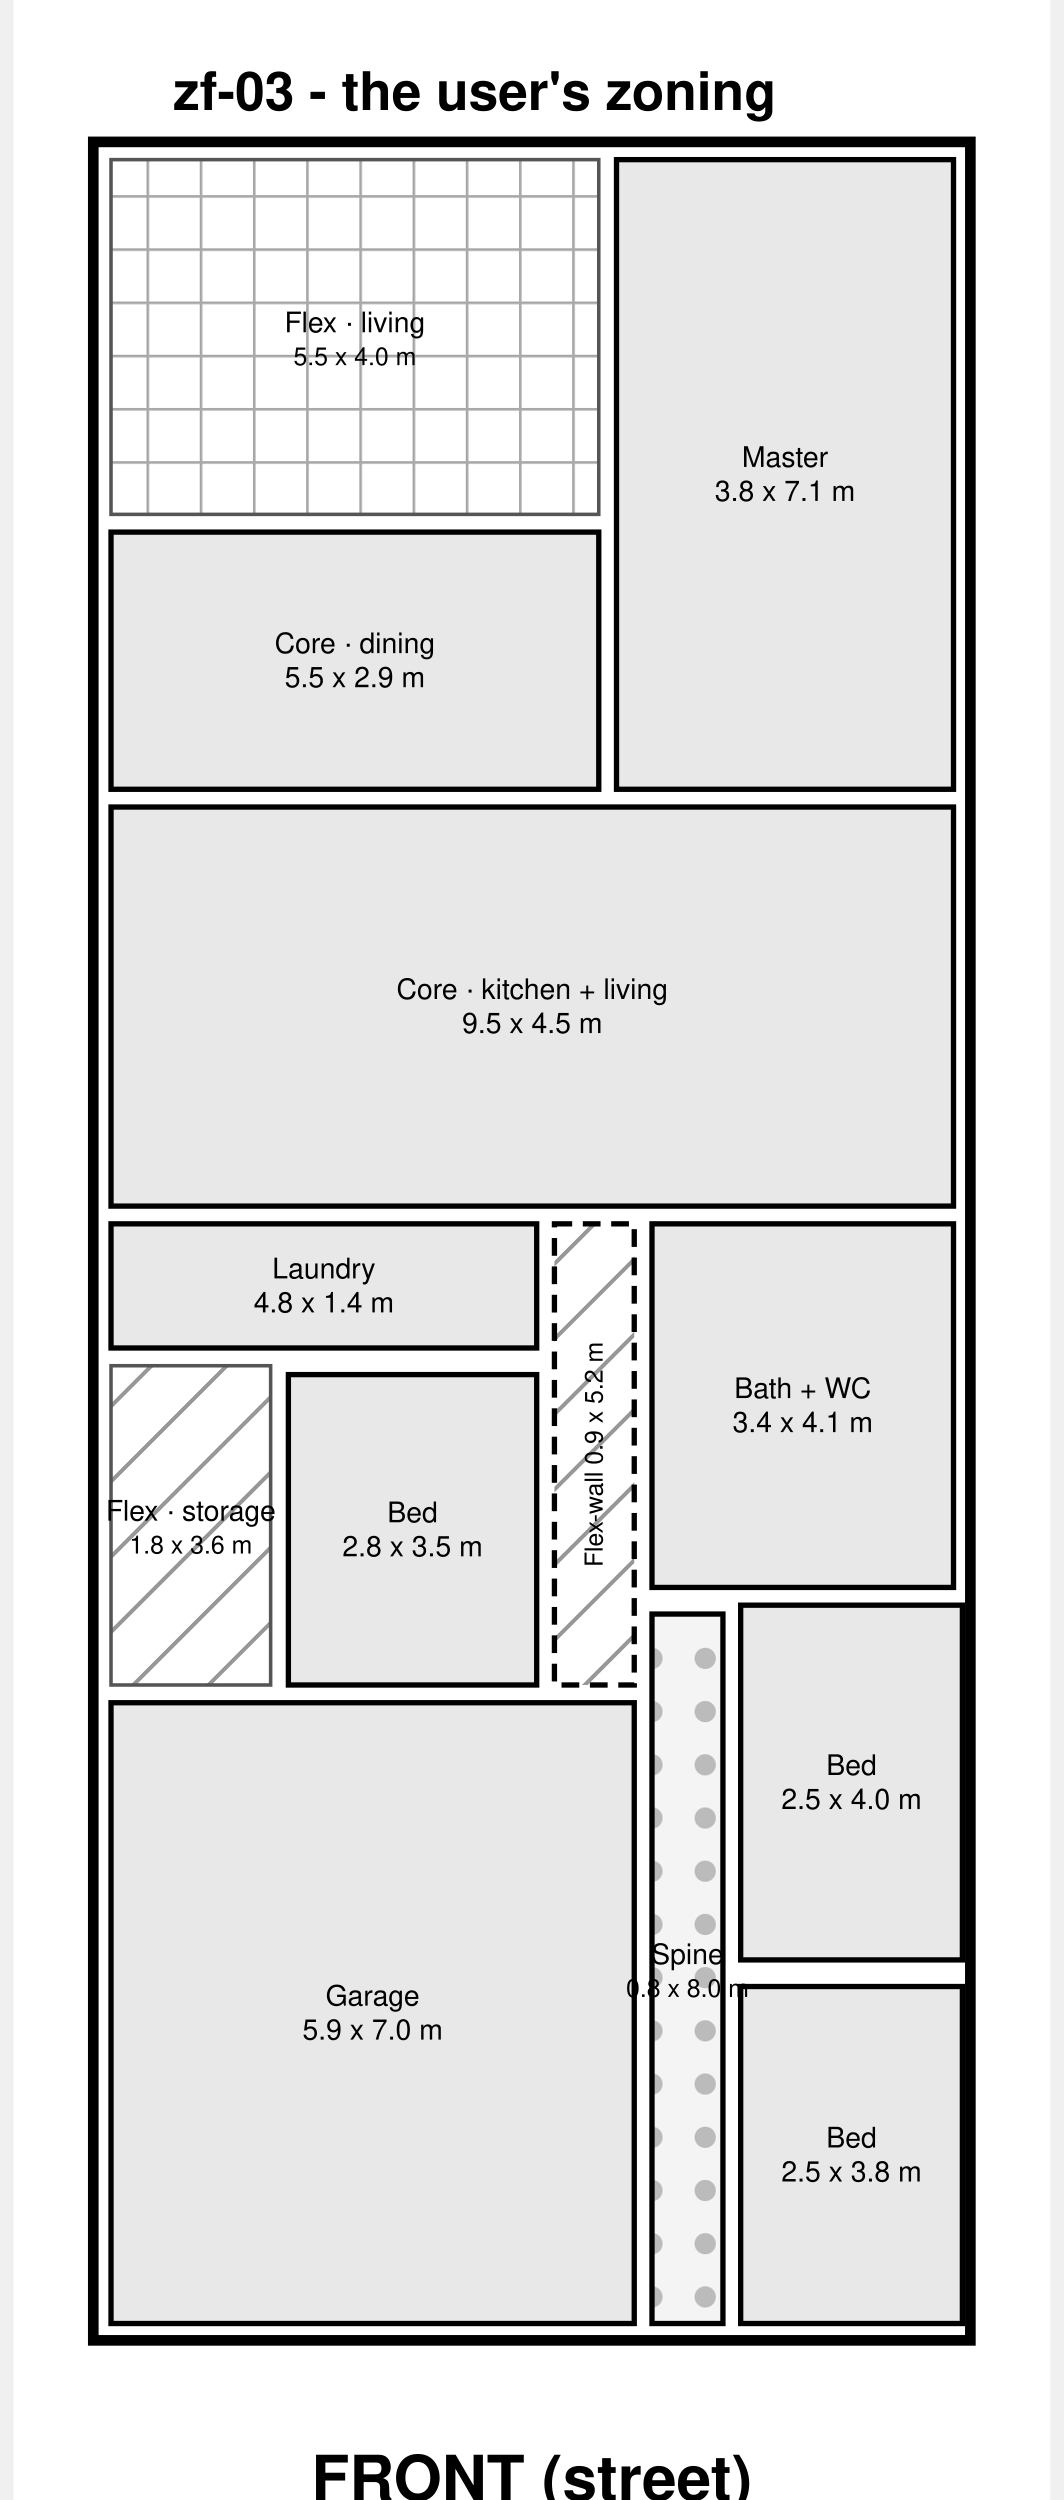
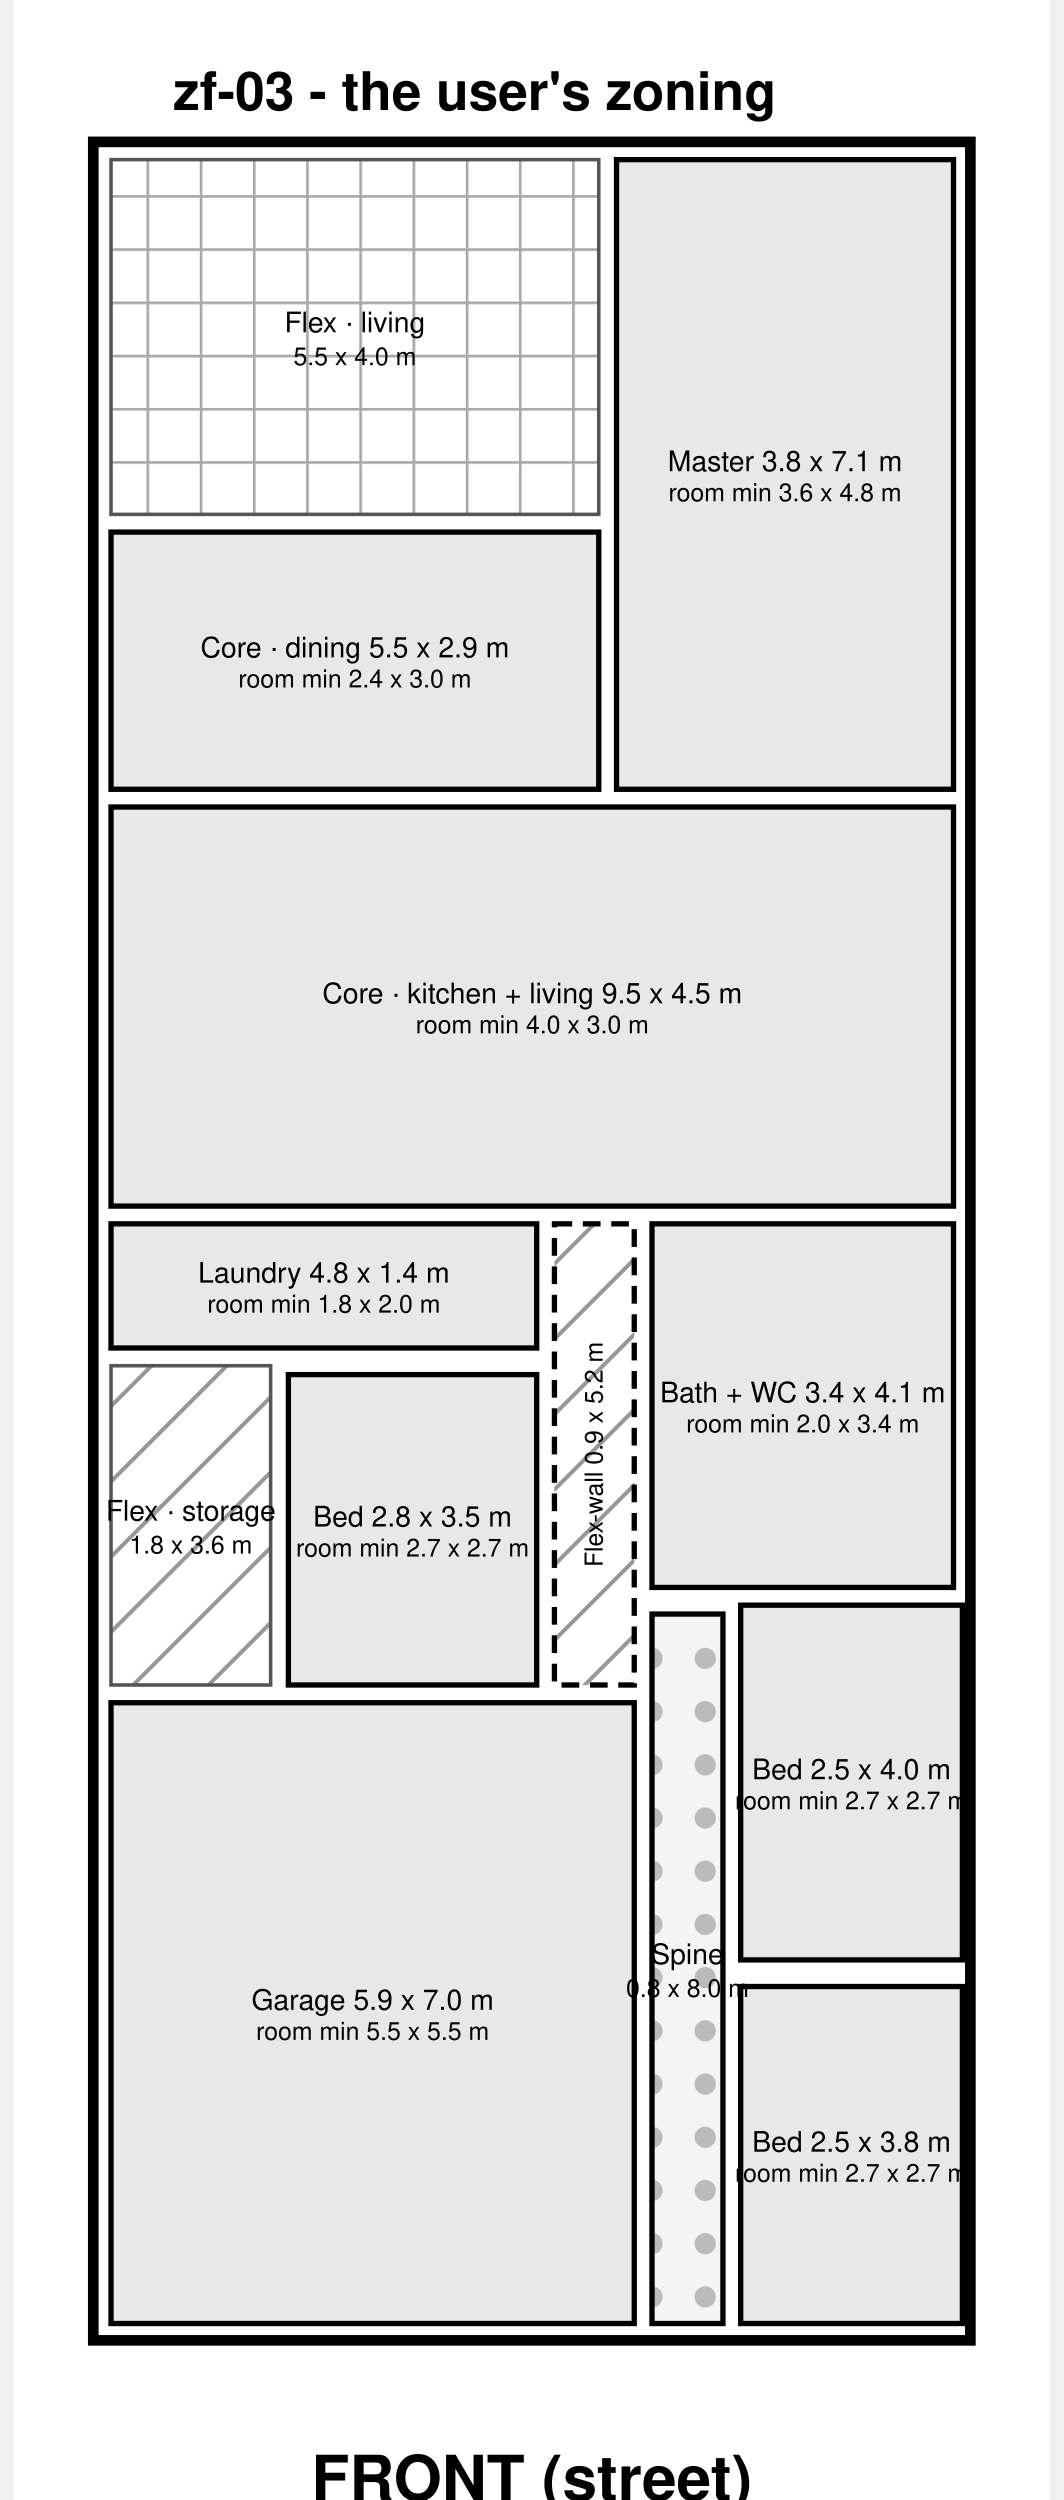
<svg xmlns="http://www.w3.org/2000/svg" width="585" height="1375" viewBox="-900 -1600 11690 28190" font-family="Helvetica, Arial, sans-serif" fill="#000">
  <defs>
    <pattern id="hatch" width="600" height="600" patternUnits="userSpaceOnUse" patternTransform="rotate(45)">
      <rect width="600" height="600" fill="#ffffff" />
      <line x1="0" y1="0" x2="0" y2="600" stroke="#999" stroke-width="90" />
    </pattern>
    <pattern id="hatch2" width="500" height="500" patternUnits="userSpaceOnUse" patternTransform="rotate(-45)">
      <rect width="500" height="500" fill="#ffffff" />
      <line x1="0" y1="0" x2="0" y2="500" stroke="#666" stroke-width="70" />
    </pattern>
    <pattern id="hatch3" width="600" height="600" patternUnits="userSpaceOnUse">
      <rect width="600" height="600" fill="#ffffff" />
      <line x1="0" y1="0" x2="0" y2="600" stroke="#aaa" stroke-width="60" />
      <line x1="0" y1="0" x2="600" y2="0" stroke="#aaa" stroke-width="60" />
    </pattern>
    <pattern id="dots" width="600" height="600" patternUnits="userSpaceOnUse">
      <rect width="600" height="600" fill="#f4f4f4" />
      <circle cx="300" cy="300" r="120" fill="#bbb" />
    </pattern>
  </defs>
  <rect x="-900" y="-1600" width="11690" height="28190" fill="#ffffff" />
  <text x="900" y="-360" font-size="600" font-weight="bold">zf-03 - the user's zoning</text>
  <g>
    <rect x="200" y="200" width="5500" height="4000" fill="url(#hatch3)" stroke="#555" stroke-width="40" />
    <text x="2950" y="2040" font-size="320" text-anchor="middle" dominant-baseline="middle">Flex · living</text>
    <text x="2950" y="2424" font-size="280" text-anchor="middle" dominant-baseline="middle">5.5 x 4.0 m</text>
  </g>
  <g>
    <rect x="200" y="13800" width="1800" height="3600" fill="url(#hatch)" stroke="#555" stroke-width="40" />
    <text x="1100" y="15440" font-size="320" text-anchor="middle" dominant-baseline="middle">Flex · storage</text>
    <text x="1100" y="15824" font-size="280" text-anchor="middle" dominant-baseline="middle">1.8 x 3.6 m</text>
  </g>
  <g>
    <rect x="5900" y="200" width="3800" height="7100" fill="#e8e8e8" stroke="#000" stroke-width="60" />
-     <text x="7800" y="3558" font-size="320" text-anchor="middle" dominant-baseline="middle">Master</text>
-     <text x="7800" y="3942" font-size="320" text-anchor="middle" dominant-baseline="middle">3.8 x 7.1 m</text>
+     <text x="7800" y="3606" font-size="320" text-anchor="middle" dominant-baseline="middle">Master 3.8 x 7.1 m</text>
+     <text x="7800" y="3958" font-size="280" text-anchor="middle" dominant-baseline="middle">room min 3.6 x 4.8 m</text>
  </g>
  <g>
    <rect x="200" y="4400" width="5500" height="2900" fill="#e8e8e8" stroke="#000" stroke-width="60" />
-     <text x="2950" y="5658" font-size="320" text-anchor="middle" dominant-baseline="middle">Core · dining</text>
-     <text x="2950" y="6042" font-size="320" text-anchor="middle" dominant-baseline="middle">5.5 x 2.9 m</text>
+     <text x="2950" y="5706" font-size="320" text-anchor="middle" dominant-baseline="middle">Core · dining 5.5 x 2.9 m</text>
+     <text x="2950" y="6058" font-size="280" text-anchor="middle" dominant-baseline="middle">room min 2.4 x 3.0 m</text>
  </g>
  <g>
    <rect x="200" y="7500" width="9500" height="4500" fill="#e8e8e8" stroke="#000" stroke-width="60" />
-     <text x="4950" y="9558" font-size="320" text-anchor="middle" dominant-baseline="middle">Core · kitchen + living</text>
-     <text x="4950" y="9942" font-size="320" text-anchor="middle" dominant-baseline="middle">9.5 x 4.5 m</text>
+     <text x="4950" y="9606" font-size="320" text-anchor="middle" dominant-baseline="middle">Core · kitchen + living 9.5 x 4.5 m</text>
+     <text x="4950" y="9958" font-size="280" text-anchor="middle" dominant-baseline="middle">room min 4.0 x 3.0 m</text>
  </g>
  <g>
    <rect x="200" y="12200" width="4800" height="1400" fill="#e8e8e8" stroke="#000" stroke-width="60" />
-     <text x="2600" y="12708" font-size="320" text-anchor="middle" dominant-baseline="middle">Laundry</text>
-     <text x="2600" y="13092" font-size="320" text-anchor="middle" dominant-baseline="middle">4.8 x 1.4 m</text>
+     <text x="2600" y="12756" font-size="320" text-anchor="middle" dominant-baseline="middle">Laundry 4.8 x 1.4 m</text>
+     <text x="2600" y="13108" font-size="280" text-anchor="middle" dominant-baseline="middle">room min 1.8 x 2.0 m</text>
  </g>
  <g>
    <rect x="5200" y="12200" width="900" height="5200" fill="url(#hatch)" stroke="#000" stroke-width="60" stroke-dasharray="200 120" />
    <text transform="translate(5650 14800) rotate(-90)" font-size="280" text-anchor="middle" dominant-baseline="middle">Flex-wall 0.9 x 5.2 m</text>
  </g>
  <g>
    <rect x="6300" y="12200" width="3400" height="4100" fill="#e8e8e8" stroke="#000" stroke-width="60" />
-     <text x="8000" y="14058" font-size="320" text-anchor="middle" dominant-baseline="middle">Bath + WC</text>
-     <text x="8000" y="14442" font-size="320" text-anchor="middle" dominant-baseline="middle">3.4 x 4.1 m</text>
+     <text x="8000" y="14106" font-size="320" text-anchor="middle" dominant-baseline="middle">Bath + WC 3.4 x 4.1 m</text>
+     <text x="8000" y="14458" font-size="280" text-anchor="middle" dominant-baseline="middle">room min 2.0 x 3.4 m</text>
  </g>
  <g>
    <rect x="2200" y="13900" width="2800" height="3500" fill="#e8e8e8" stroke="#000" stroke-width="60" />
-     <text x="3600" y="15458" font-size="320" text-anchor="middle" dominant-baseline="middle">Bed</text>
-     <text x="3600" y="15842" font-size="320" text-anchor="middle" dominant-baseline="middle">2.8 x 3.5 m</text>
+     <text x="3600" y="15506" font-size="320" text-anchor="middle" dominant-baseline="middle">Bed 2.8 x 3.5 m</text>
+     <text x="3600" y="15858" font-size="280" text-anchor="middle" dominant-baseline="middle">room min 2.7 x 2.7 m</text>
  </g>
  <g>
    <rect x="7300" y="16500" width="2500" height="4000" fill="#e8e8e8" stroke="#000" stroke-width="60" />
-     <text x="8550" y="18308" font-size="320" text-anchor="middle" dominant-baseline="middle">Bed</text>
-     <text x="8550" y="18692" font-size="320" text-anchor="middle" dominant-baseline="middle">2.5 x 4.0 m</text>
+     <text x="8550" y="18356" font-size="320" text-anchor="middle" dominant-baseline="middle">Bed 2.5 x 4.0 m</text>
+     <text x="8550" y="18708" font-size="280" text-anchor="middle" dominant-baseline="middle">room min 2.7 x 2.7 m</text>
  </g>
  <g>
    <rect x="200" y="17600" width="5900" height="7000" fill="#e8e8e8" stroke="#000" stroke-width="60" />
-     <text x="3150" y="20908" font-size="320" text-anchor="middle" dominant-baseline="middle">Garage</text>
-     <text x="3150" y="21292" font-size="320" text-anchor="middle" dominant-baseline="middle">5.9 x 7.0 m</text>
+     <text x="3150" y="20956" font-size="320" text-anchor="middle" dominant-baseline="middle">Garage 5.9 x 7.0 m</text>
+     <text x="3150" y="21308" font-size="280" text-anchor="middle" dominant-baseline="middle">room min 5.5 x 5.5 m</text>
  </g>
  <g>
    <rect x="7300" y="20800" width="2500" height="3800" fill="#e8e8e8" stroke="#000" stroke-width="60" />
-     <text x="8550" y="22508" font-size="320" text-anchor="middle" dominant-baseline="middle">Bed</text>
-     <text x="8550" y="22892" font-size="320" text-anchor="middle" dominant-baseline="middle">2.5 x 3.8 m</text>
+     <text x="8550" y="22556" font-size="320" text-anchor="middle" dominant-baseline="middle">Bed 2.5 x 3.8 m</text>
+     <text x="8550" y="22908" font-size="280" text-anchor="middle" dominant-baseline="middle">room min 2.7 x 2.7 m</text>
  </g>
  <g>
    <rect x="6300" y="16600" width="800" height="8000" fill="url(#dots)" stroke="#000" stroke-width="60" />
    <text x="6700" y="20440" font-size="320" text-anchor="middle" dominant-baseline="middle">Spine</text>
    <text x="6700" y="20824" font-size="280" text-anchor="middle" dominant-baseline="middle">0.8 x 8.0 m</text>
  </g>
  <rect x="0" y="0" width="9890" height="24790" fill="none" stroke="#000" stroke-width="120" />
  <text x="4945" y="26590" font-size="700" text-anchor="middle" font-weight="bold">FRONT (street)</text>
</svg>
